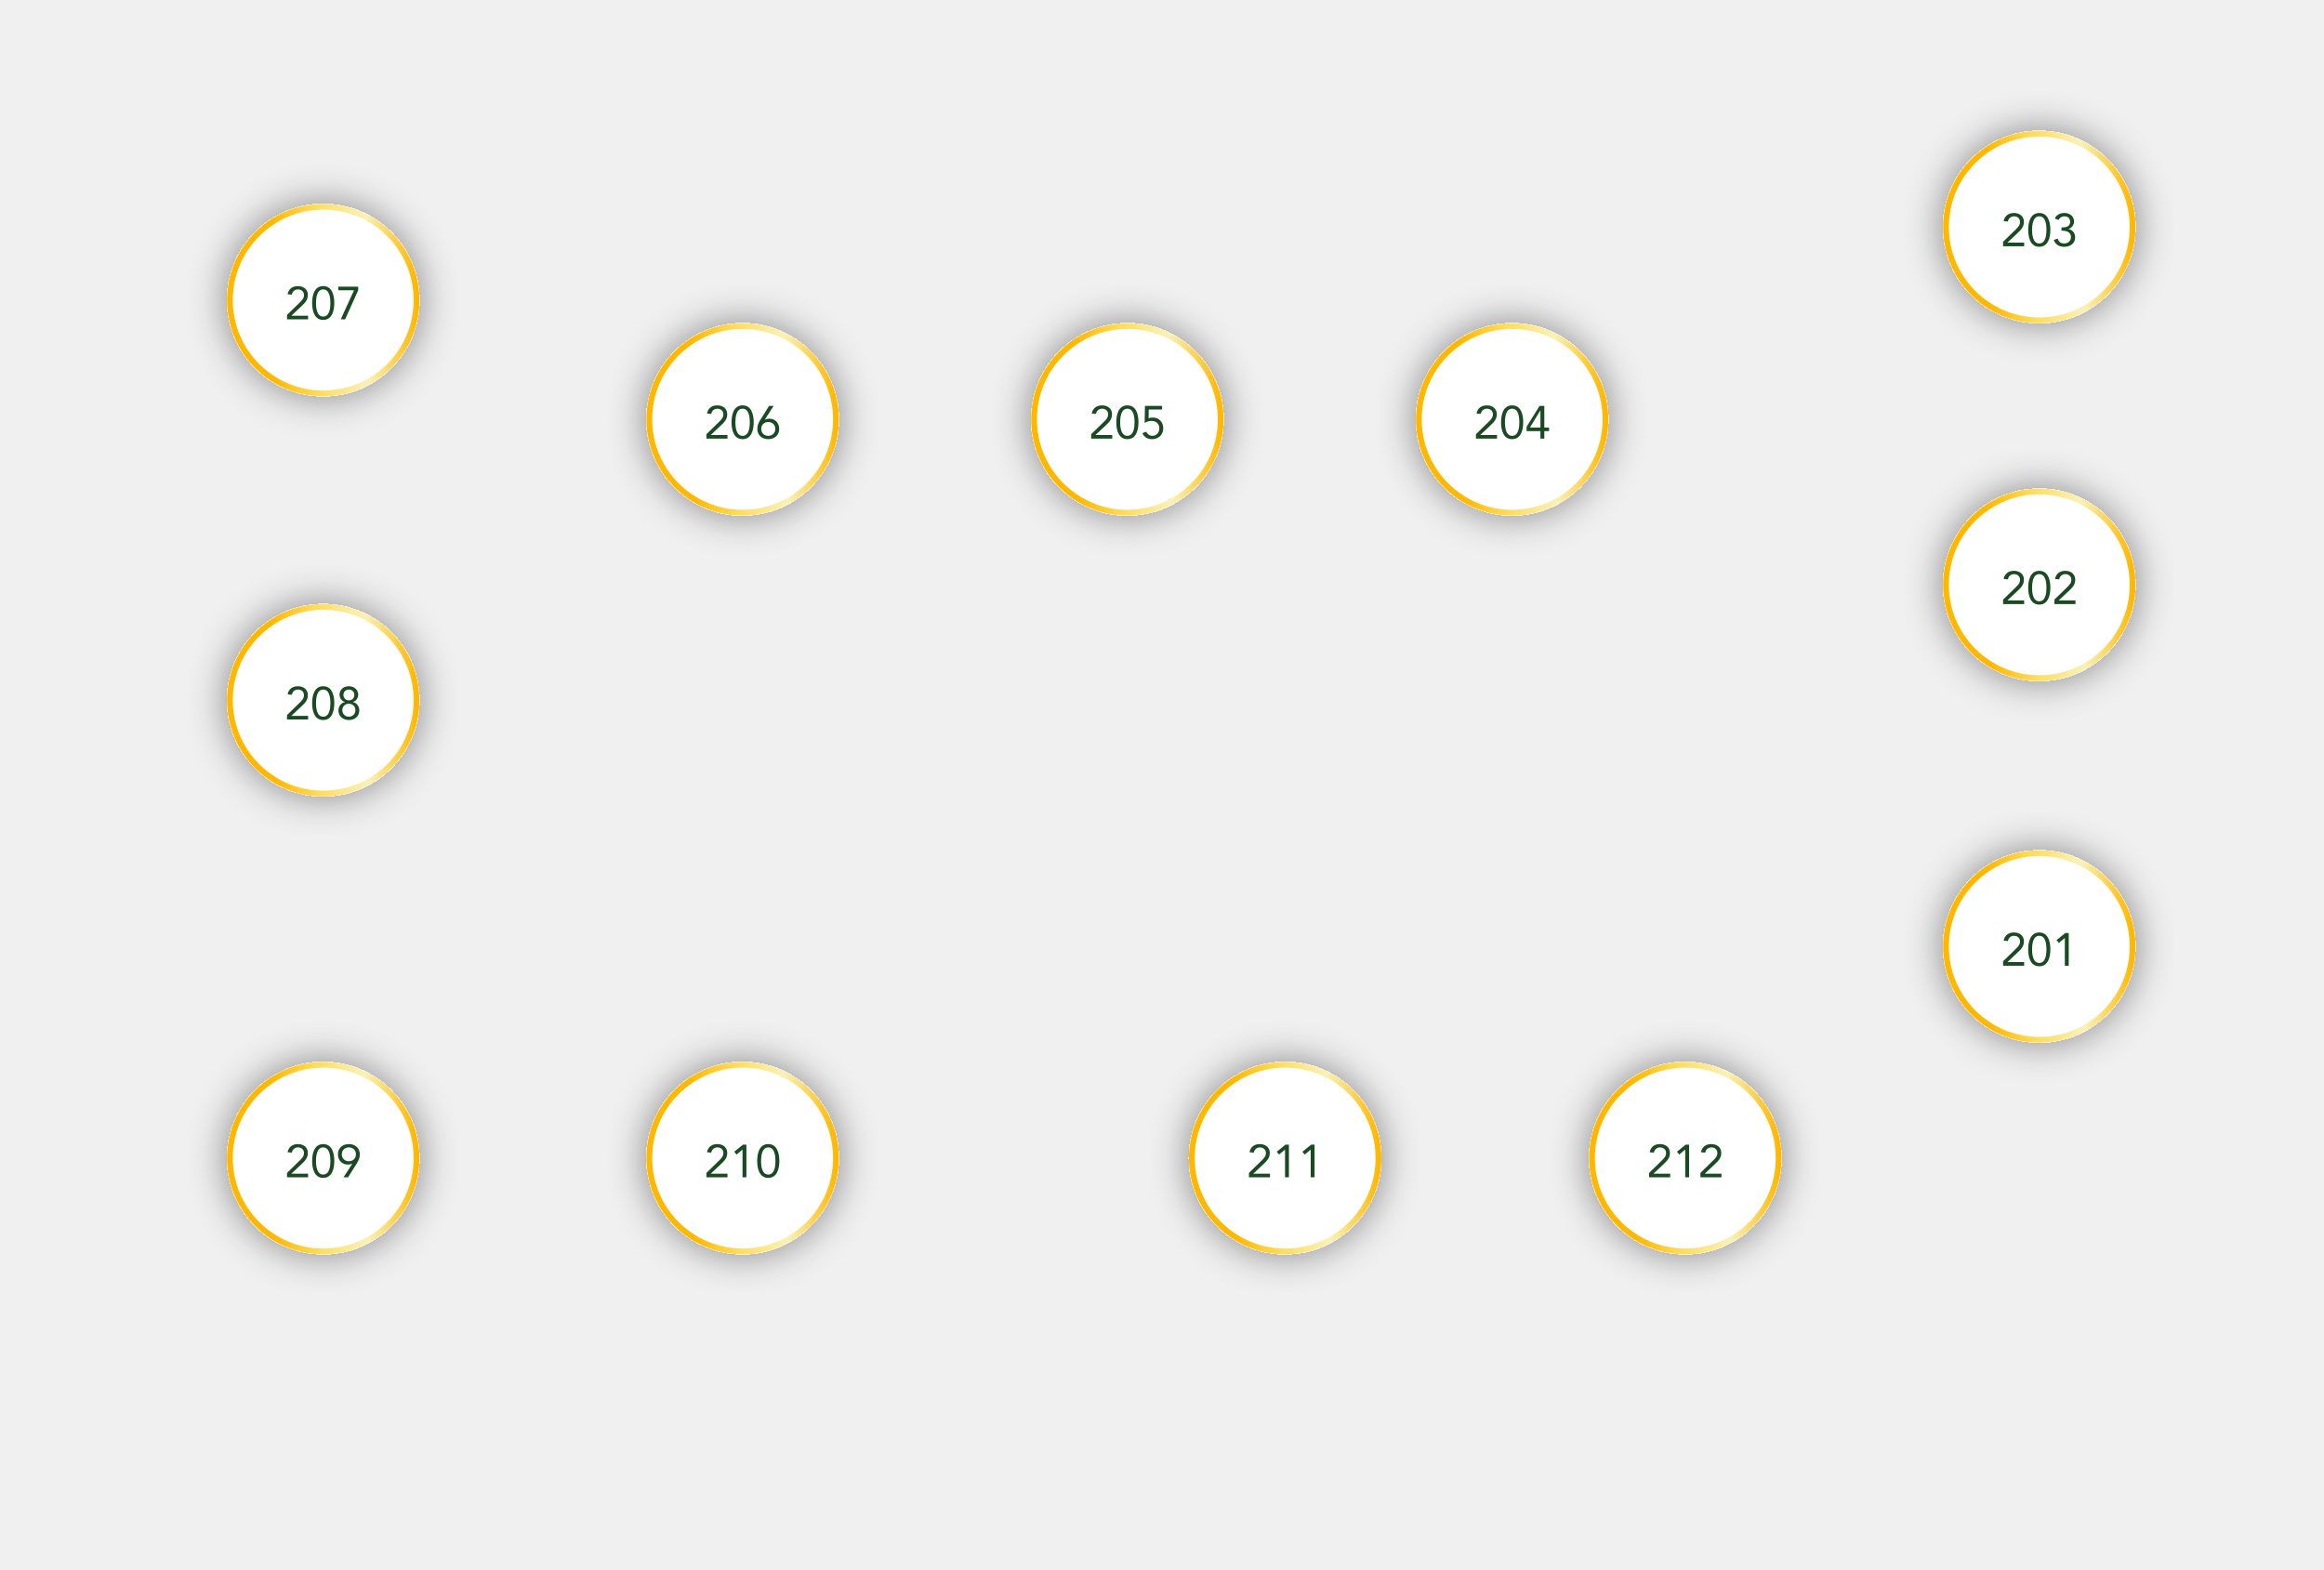
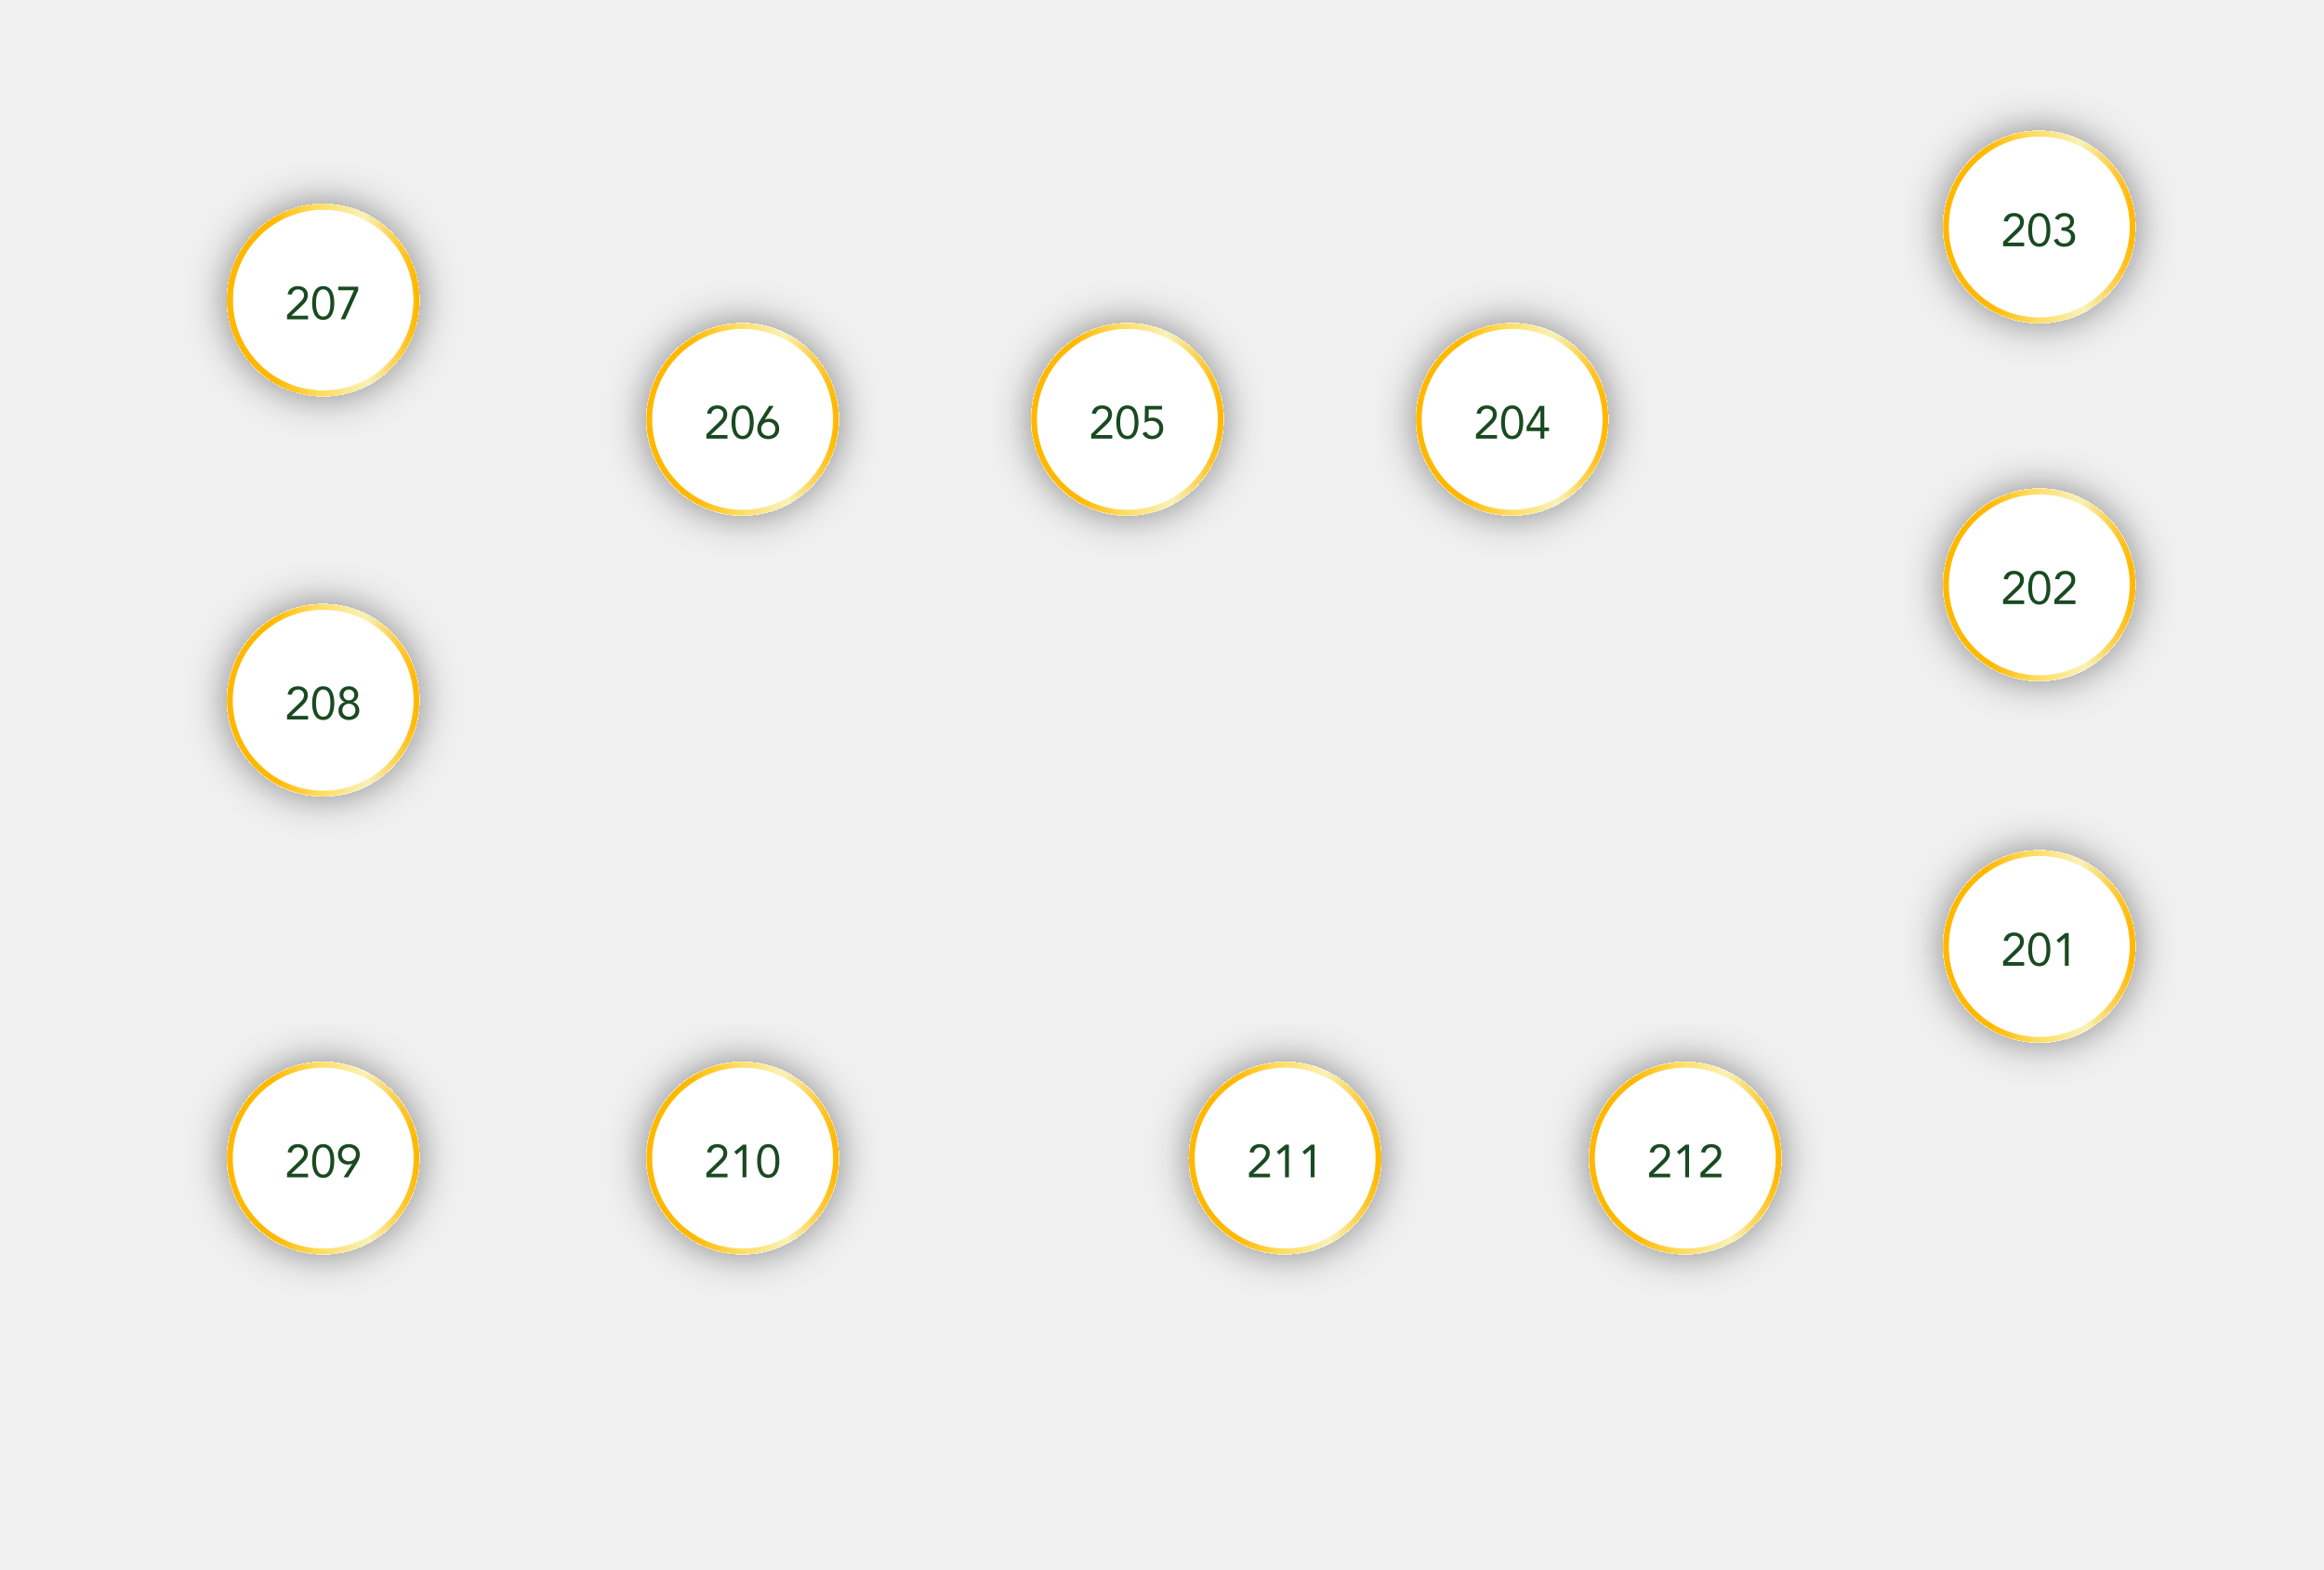
<svg xmlns="http://www.w3.org/2000/svg" width="604" height="408" viewBox="0 0 604 408" fill="none">
  <g clip-path="url(#clip0_381_34)">
    <g filter="url(#filter0_d_381_34)">
      <circle cx="84" cy="78" r="25" fill="white" />
-       <circle cx="84" cy="78" r="24.25" stroke="url(#paint0_linear_381_34)" stroke-width="1.5" />
-     </g>
-     <path d="M74.598 83H80.07V82.064H75.738V82.04L78.354 79.58C79.206 78.776 80.01 78.02 80.01 76.664C80.01 75.152 78.822 74.36 77.418 74.36C76.05 74.36 74.982 75.092 74.754 76.484L75.846 76.58C76.002 75.764 76.602 75.224 77.454 75.224C78.306 75.224 79.002 75.776 79.002 76.664C79.002 77.492 78.606 77.948 77.802 78.728L74.598 81.848V83ZM81.122 78.752C81.122 80.684 81.662 83.144 84.002 83.144C86.342 83.144 86.882 80.684 86.882 78.752C86.882 76.82 86.342 74.36 84.002 74.36C81.662 74.36 81.122 76.82 81.122 78.752ZM82.13 78.752C82.13 77.504 82.322 75.224 84.002 75.224C85.682 75.224 85.874 77.504 85.874 78.752C85.874 80 85.682 82.28 84.002 82.28C82.322 82.28 82.13 80 82.13 78.752ZM93.094 74.504H87.91V75.44H92.014L88.558 83H89.698L93.094 75.44V74.504Z" fill="#194A21" />
+       <circle class="round-green" cx="84" cy="78" r="24.25" stroke="url(#paint0_linear_381_34)" stroke-width="1.5" />
+       <circle class="icon-hover" cx="84" cy="78" r="24.25" stroke="url(#paint0_linear_381_34)" stroke-width="1.5" />
+       <path d="M74.598 83H80.07V82.064H75.738V82.04L78.354 79.58C79.206 78.776 80.01 78.02 80.01 76.664C80.01 75.152 78.822 74.36 77.418 74.36C76.05 74.36 74.982 75.092 74.754 76.484L75.846 76.58C76.002 75.764 76.602 75.224 77.454 75.224C78.306 75.224 79.002 75.776 79.002 76.664C79.002 77.492 78.606 77.948 77.802 78.728L74.598 81.848V83ZM81.122 78.752C81.122 80.684 81.662 83.144 84.002 83.144C86.342 83.144 86.882 80.684 86.882 78.752C86.882 76.82 86.342 74.36 84.002 74.36C81.662 74.36 81.122 76.82 81.122 78.752ZM82.13 78.752C82.13 77.504 82.322 75.224 84.002 75.224C85.682 75.224 85.874 77.504 85.874 78.752C85.874 80 85.682 82.28 84.002 82.28C82.322 82.28 82.13 80 82.13 78.752ZM93.094 74.504H87.91V75.44H92.014L88.558 83H89.698L93.094 75.44V74.504Z" fill="#194A21" />
+     </g>
    <g filter="url(#filter1_d_381_34)">
      <circle cx="84" cy="182" r="25" fill="white" />
      <circle cx="84" cy="182" r="24.25" stroke="url(#paint1_linear_381_34)" stroke-width="1.5" />
    </g>
    <path d="M74.598 187H80.07V186.064H75.738V186.04L78.354 183.58C79.206 182.776 80.01 182.02 80.01 180.664C80.01 179.152 78.822 178.36 77.418 178.36C76.05 178.36 74.982 179.092 74.754 180.484L75.846 180.58C76.002 179.764 76.602 179.224 77.454 179.224C78.306 179.224 79.002 179.776 79.002 180.664C79.002 181.492 78.606 181.948 77.802 182.728L74.598 185.848V187ZM81.122 182.752C81.122 184.684 81.662 187.144 84.002 187.144C86.342 187.144 86.882 184.684 86.882 182.752C86.882 180.82 86.342 178.36 84.002 178.36C81.662 178.36 81.122 180.82 81.122 182.752ZM82.13 182.752C82.13 181.504 82.322 179.224 84.002 179.224C85.682 179.224 85.874 181.504 85.874 182.752C85.874 184 85.682 186.28 84.002 186.28C82.322 186.28 82.13 184 82.13 182.752ZM88.246 180.58C88.246 181.384 88.774 182.224 89.638 182.452V182.476C88.618 182.692 87.958 183.592 87.958 184.66C87.958 186.208 89.158 187.144 90.67 187.144C92.182 187.144 93.382 186.208 93.382 184.66C93.382 183.592 92.722 182.692 91.702 182.476V182.452C92.566 182.224 93.094 181.384 93.094 180.58C93.094 179.248 92.038 178.36 90.67 178.36C89.302 178.36 88.246 179.248 88.246 180.58ZM89.254 180.628C89.254 179.824 89.83 179.224 90.67 179.224C91.51 179.224 92.086 179.824 92.086 180.628C92.086 181.432 91.51 182.032 90.67 182.032C89.83 182.032 89.254 181.432 89.254 180.628ZM88.966 184.588C88.966 183.592 89.722 182.896 90.67 182.896C91.618 182.896 92.374 183.592 92.374 184.588C92.374 185.584 91.618 186.28 90.67 186.28C89.722 186.28 88.966 185.584 88.966 184.588Z" fill="#194A21" />
    <g filter="url(#filter2_d_381_34)">
      <circle cx="84" cy="301" r="25" fill="white" />
      <circle cx="84" cy="301" r="24.25" stroke="url(#paint2_linear_381_34)" stroke-width="1.5" />
    </g>
    <path d="M74.598 306H80.07V305.064H75.738V305.04L78.354 302.58C79.206 301.776 80.01 301.02 80.01 299.664C80.01 298.152 78.822 297.36 77.418 297.36C76.05 297.36 74.982 298.092 74.754 299.484L75.846 299.58C76.002 298.764 76.602 298.224 77.454 298.224C78.306 298.224 79.002 298.776 79.002 299.664C79.002 300.492 78.606 300.948 77.802 301.728L74.598 304.848V306ZM81.122 301.752C81.122 303.684 81.662 306.144 84.002 306.144C86.342 306.144 86.882 303.684 86.882 301.752C86.882 299.82 86.342 297.36 84.002 297.36C81.662 297.36 81.122 299.82 81.122 301.752ZM82.13 301.752C82.13 300.504 82.322 298.224 84.002 298.224C85.682 298.224 85.874 300.504 85.874 301.752C85.874 303 85.682 305.28 84.002 305.28C82.322 305.28 82.13 303 82.13 301.752ZM89.278 306H90.454L92.71 302.412C93.166 301.68 93.514 301.008 93.514 300.024C93.514 298.368 92.278 297.36 90.67 297.36C89.062 297.36 87.826 298.368 87.826 300.024C87.826 301.608 88.918 302.688 90.394 302.688C90.742 302.688 91.222 302.616 91.534 302.436L91.558 302.46L89.278 306ZM90.67 301.824C89.65 301.824 88.834 301.128 88.834 300.024C88.834 298.92 89.65 298.224 90.67 298.224C91.69 298.224 92.506 298.92 92.506 300.024C92.506 301.128 91.69 301.824 90.67 301.824Z" fill="#194A21" />
    <g filter="url(#filter3_d_381_34)">
      <circle cx="193" cy="301" r="25" fill="white" />
      <circle cx="193" cy="301" r="24.25" stroke="url(#paint3_linear_381_34)" stroke-width="1.5" />
    </g>
    <path d="M183.598 306H189.07V305.064H184.738V305.04L187.354 302.58C188.206 301.776 189.01 301.02 189.01 299.664C189.01 298.152 187.822 297.36 186.418 297.36C185.05 297.36 183.982 298.092 183.754 299.484L184.846 299.58C185.002 298.764 185.602 298.224 186.454 298.224C187.306 298.224 188.002 298.776 188.002 299.664C188.002 300.492 187.606 300.948 186.802 301.728L183.598 304.848V306ZM193.986 297.504H193.11L190.83 299.352L191.43 300.084L192.954 298.8H192.978V306H193.986V297.504ZM196.79 301.752C196.79 303.684 197.33 306.144 199.67 306.144C202.01 306.144 202.55 303.684 202.55 301.752C202.55 299.82 202.01 297.36 199.67 297.36C197.33 297.36 196.79 299.82 196.79 301.752ZM197.798 301.752C197.798 300.504 197.99 298.224 199.67 298.224C201.35 298.224 201.542 300.504 201.542 301.752C201.542 303 201.35 305.28 199.67 305.28C197.99 305.28 197.798 303 197.798 301.752Z" fill="#194A21" />
    <g filter="url(#filter4_d_381_34)">
      <circle cx="334" cy="301" r="25" fill="white" />
      <circle cx="334" cy="301" r="24.25" stroke="url(#paint4_linear_381_34)" stroke-width="1.5" />
    </g>
    <path d="M324.598 306H330.07V305.064H325.738V305.04L328.354 302.58C329.206 301.776 330.01 301.02 330.01 299.664C330.01 298.152 328.822 297.36 327.418 297.36C326.05 297.36 324.982 298.092 324.754 299.484L325.846 299.58C326.002 298.764 326.602 298.224 327.454 298.224C328.306 298.224 329.002 298.776 329.002 299.664C329.002 300.492 328.606 300.948 327.802 301.728L324.598 304.848V306ZM334.986 297.504H334.11L331.83 299.352L332.43 300.084L333.954 298.8H333.978V306H334.986V297.504ZM341.654 297.504H340.778L338.498 299.352L339.098 300.084L340.622 298.8H340.646V306H341.654V297.504Z" fill="#194A21" />
    <g filter="url(#filter5_d_381_34)">
      <circle cx="438" cy="301" r="25" fill="white" />
      <circle cx="438" cy="301" r="24.25" stroke="url(#paint5_linear_381_34)" stroke-width="1.5" />
    </g>
    <path d="M428.598 306H434.07V305.064H429.738V305.04L432.354 302.58C433.206 301.776 434.01 301.02 434.01 299.664C434.01 298.152 432.822 297.36 431.418 297.36C430.05 297.36 428.982 298.092 428.754 299.484L429.846 299.58C430.002 298.764 430.602 298.224 431.454 298.224C432.306 298.224 433.002 298.776 433.002 299.664C433.002 300.492 432.606 300.948 431.802 301.728L428.598 304.848V306ZM438.986 297.504H438.11L435.83 299.352L436.43 300.084L437.954 298.8H437.978V306H438.986V297.504ZM441.934 306H447.406V305.064H443.074V305.04L445.69 302.58C446.542 301.776 447.346 301.02 447.346 299.664C447.346 298.152 446.158 297.36 444.754 297.36C443.386 297.36 442.318 298.092 442.09 299.484L443.182 299.58C443.338 298.764 443.938 298.224 444.79 298.224C445.642 298.224 446.338 298.776 446.338 299.664C446.338 300.492 445.942 300.948 445.138 301.728L441.934 304.848V306Z" fill="#194A21" />
    <g filter="url(#filter6_d_381_34)">
      <circle cx="530" cy="246" r="25" fill="white" />
      <circle cx="530" cy="246" r="24.25" stroke="url(#paint6_linear_381_34)" stroke-width="1.5" />
    </g>
    <path d="M520.598 251H526.07V250.064H521.738V250.04L524.354 247.58C525.206 246.776 526.01 246.02 526.01 244.664C526.01 243.152 524.822 242.36 523.418 242.36C522.05 242.36 520.982 243.092 520.754 244.484L521.846 244.58C522.002 243.764 522.602 243.224 523.454 243.224C524.306 243.224 525.002 243.776 525.002 244.664C525.002 245.492 524.606 245.948 523.802 246.728L520.598 249.848V251ZM527.122 246.752C527.122 248.684 527.662 251.144 530.002 251.144C532.342 251.144 532.882 248.684 532.882 246.752C532.882 244.82 532.342 242.36 530.002 242.36C527.662 242.36 527.122 244.82 527.122 246.752ZM528.13 246.752C528.13 245.504 528.322 243.224 530.002 243.224C531.682 243.224 531.874 245.504 531.874 246.752C531.874 248 531.682 250.28 530.002 250.28C528.322 250.28 528.13 248 528.13 246.752ZM537.654 242.504H536.778L534.498 244.352L535.098 245.084L536.622 243.8H536.646V251H537.654V242.504Z" fill="#194A21" />
    <g filter="url(#filter7_d_381_34)">
      <circle cx="530" cy="152" r="25" fill="white" />
      <circle cx="530" cy="152" r="24.25" stroke="url(#paint7_linear_381_34)" stroke-width="1.5" />
    </g>
    <path d="M520.598 157H526.07V156.064H521.738V156.04L524.354 153.58C525.206 152.776 526.01 152.02 526.01 150.664C526.01 149.152 524.822 148.36 523.418 148.36C522.05 148.36 520.982 149.092 520.754 150.484L521.846 150.58C522.002 149.764 522.602 149.224 523.454 149.224C524.306 149.224 525.002 149.776 525.002 150.664C525.002 151.492 524.606 151.948 523.802 152.728L520.598 155.848V157ZM527.122 152.752C527.122 154.684 527.662 157.144 530.002 157.144C532.342 157.144 532.882 154.684 532.882 152.752C532.882 150.82 532.342 148.36 530.002 148.36C527.662 148.36 527.122 150.82 527.122 152.752ZM528.13 152.752C528.13 151.504 528.322 149.224 530.002 149.224C531.682 149.224 531.874 151.504 531.874 152.752C531.874 154 531.682 156.28 530.002 156.28C528.322 156.28 528.13 154 528.13 152.752ZM533.934 157H539.406V156.064H535.074V156.04L537.69 153.58C538.542 152.776 539.346 152.02 539.346 150.664C539.346 149.152 538.158 148.36 536.754 148.36C535.386 148.36 534.318 149.092 534.09 150.484L535.182 150.58C535.338 149.764 535.938 149.224 536.79 149.224C537.642 149.224 538.338 149.776 538.338 150.664C538.338 151.492 537.942 151.948 537.138 152.728L533.934 155.848V157Z" fill="#194A21" />
    <g filter="url(#filter8_d_381_34)">
      <circle cx="530" cy="59" r="25" fill="white" />
      <circle cx="530" cy="59" r="24.25" stroke="url(#paint8_linear_381_34)" stroke-width="1.5" />
    </g>
    <path d="M520.598 64H526.07V63.064H521.738V63.04L524.354 60.58C525.206 59.776 526.01 59.02 526.01 57.664C526.01 56.152 524.822 55.36 523.418 55.36C522.05 55.36 520.982 56.092 520.754 57.484L521.846 57.58C522.002 56.764 522.602 56.224 523.454 56.224C524.306 56.224 525.002 56.776 525.002 57.664C525.002 58.492 524.606 58.948 523.802 59.728L520.598 62.848V64ZM527.122 59.752C527.122 61.684 527.662 64.144 530.002 64.144C532.342 64.144 532.882 61.684 532.882 59.752C532.882 57.82 532.342 55.36 530.002 55.36C527.662 55.36 527.122 57.82 527.122 59.752ZM528.13 59.752C528.13 58.504 528.322 56.224 530.002 56.224C531.682 56.224 531.874 58.504 531.874 59.752C531.874 61 531.682 63.28 530.002 63.28C528.322 63.28 528.13 61 528.13 59.752ZM535.782 59.968H536.094C537.138 59.968 538.242 60.364 538.242 61.612C538.242 62.596 537.474 63.28 536.514 63.28C535.578 63.28 535.086 62.932 534.798 62.02L533.778 62.356C534.21 63.616 535.23 64.144 536.514 64.144C538.026 64.144 539.322 63.304 539.322 61.684C539.322 60.616 538.662 59.728 537.582 59.548V59.524C538.434 59.26 539.034 58.468 539.034 57.58C539.034 56.116 537.858 55.36 536.502 55.36C535.422 55.36 534.45 55.84 534.042 56.8L535.014 57.172C535.314 56.548 535.866 56.224 536.574 56.224C537.426 56.224 538.026 56.764 538.026 57.628C538.026 58.912 536.934 59.104 536.094 59.104H535.782V59.968Z" fill="#194A21" />
    <g filter="url(#filter9_d_381_34)">
      <circle cx="393" cy="109" r="25" fill="white" />
      <circle cx="393" cy="109" r="24.25" stroke="url(#paint9_linear_381_34)" stroke-width="1.5" />
    </g>
    <path d="M383.598 114H389.07V113.064H384.738V113.04L387.354 110.58C388.206 109.776 389.01 109.02 389.01 107.664C389.01 106.152 387.822 105.36 386.418 105.36C385.05 105.36 383.982 106.092 383.754 107.484L384.846 107.58C385.002 106.764 385.602 106.224 386.454 106.224C387.306 106.224 388.002 106.776 388.002 107.664C388.002 108.492 387.606 108.948 386.802 109.728L383.598 112.848V114ZM390.122 109.752C390.122 111.684 390.662 114.144 393.002 114.144C395.342 114.144 395.882 111.684 395.882 109.752C395.882 107.82 395.342 105.36 393.002 105.36C390.662 105.36 390.122 107.82 390.122 109.752ZM391.13 109.752C391.13 108.504 391.322 106.224 393.002 106.224C394.682 106.224 394.874 108.504 394.874 109.752C394.874 111 394.682 113.28 393.002 113.28C391.322 113.28 391.13 111 391.13 109.752ZM401.362 105.504H400.126L396.754 110.94V112.056H400.354V114H401.362V112.056H402.586V111.12H401.362V105.504ZM400.354 111.12H397.618L400.33 106.68H400.354V111.12Z" fill="#194A21" />
    <g filter="url(#filter10_d_381_34)">
      <circle cx="293" cy="109" r="25" fill="white" />
      <circle cx="293" cy="109" r="24.25" stroke="url(#paint10_linear_381_34)" stroke-width="1.5" />
    </g>
    <path d="M283.598 114H289.07V113.064H284.738V113.04L287.354 110.58C288.206 109.776 289.01 109.02 289.01 107.664C289.01 106.152 287.822 105.36 286.418 105.36C285.05 105.36 283.982 106.092 283.754 107.484L284.846 107.58C285.002 106.764 285.602 106.224 286.454 106.224C287.306 106.224 288.002 106.776 288.002 107.664C288.002 108.492 287.606 108.948 286.802 109.728L283.598 112.848V114ZM290.122 109.752C290.122 111.684 290.662 114.144 293.002 114.144C295.342 114.144 295.882 111.684 295.882 109.752C295.882 107.82 295.342 105.36 293.002 105.36C290.662 105.36 290.122 107.82 290.122 109.752ZM291.13 109.752C291.13 108.504 291.322 106.224 293.002 106.224C294.682 106.224 294.874 108.504 294.874 109.752C294.874 111 294.682 113.28 293.002 113.28C291.322 113.28 291.13 111 291.13 109.752ZM302.022 105.504H297.57L297.486 109.92C297.99 109.62 298.638 109.392 299.214 109.392C300.402 109.392 301.314 110.076 301.314 111.324C301.314 112.5 300.51 113.28 299.49 113.28C298.77 113.28 298.194 112.848 297.906 112.212L296.898 112.596C297.354 113.532 298.122 114.144 299.406 114.144C301.062 114.144 302.322 113.016 302.322 111.324C302.322 109.728 301.242 108.528 299.61 108.528C299.262 108.528 298.842 108.576 298.518 108.732L298.554 106.44H302.022V105.504Z" fill="#194A21" />
    <g filter="url(#filter11_d_381_34)">
      <circle cx="193" cy="109" r="25" fill="white" />
      <circle cx="193" cy="109" r="24.25" stroke="url(#paint11_linear_381_34)" stroke-width="1.5" />
    </g>
    <path d="M183.598 114H189.07V113.064H184.738V113.04L187.354 110.58C188.206 109.776 189.01 109.02 189.01 107.664C189.01 106.152 187.822 105.36 186.418 105.36C185.05 105.36 183.982 106.092 183.754 107.484L184.846 107.58C185.002 106.764 185.602 106.224 186.454 106.224C187.306 106.224 188.002 106.776 188.002 107.664C188.002 108.492 187.606 108.948 186.802 109.728L183.598 112.848V114ZM190.122 109.752C190.122 111.684 190.662 114.144 193.002 114.144C195.342 114.144 195.882 111.684 195.882 109.752C195.882 107.82 195.342 105.36 193.002 105.36C190.662 105.36 190.122 107.82 190.122 109.752ZM191.13 109.752C191.13 108.504 191.322 106.224 193.002 106.224C194.682 106.224 194.874 108.504 194.874 109.752C194.874 111 194.682 113.28 193.002 113.28C191.322 113.28 191.13 111 191.13 109.752ZM201.062 105.504H199.886L197.63 109.092C197.174 109.824 196.826 110.496 196.826 111.48C196.826 113.136 198.062 114.144 199.67 114.144C201.278 114.144 202.514 113.136 202.514 111.48C202.514 109.896 201.422 108.816 199.946 108.816C199.598 108.816 199.118 108.888 198.806 109.068L198.782 109.044L201.062 105.504ZM199.67 109.68C200.69 109.68 201.506 110.376 201.506 111.48C201.506 112.584 200.69 113.28 199.67 113.28C198.65 113.28 197.834 112.584 197.834 111.48C197.834 110.376 198.65 109.68 199.67 109.68Z" fill="#194A21" />
  </g>
  <defs>
    <filter id="filter0_d_381_34" x="49" y="43" width="70" height="70" filterUnits="userSpaceOnUse" color-interpolation-filters="sRGB">
      <feFlood flood-opacity="0" result="BackgroundImageFix" />
      <feColorMatrix in="SourceAlpha" type="matrix" values="0 0 0 0 0 0 0 0 0 0 0 0 0 0 0 0 0 0 127 0" result="hardAlpha" />
      <feOffset />
      <feGaussianBlur stdDeviation="5" />
      <feComposite in2="hardAlpha" operator="out" />
      <feColorMatrix type="matrix" values="0 0 0 0 0 0 0 0 0 0 0 0 0 0 0 0 0 0 0.45 0" />
      <feBlend mode="normal" in2="BackgroundImageFix" result="effect1_dropShadow_381_34" />
      <feBlend mode="normal" in="SourceGraphic" in2="effect1_dropShadow_381_34" result="shape" />
    </filter>
    <filter id="filter1_d_381_34" x="49" y="147" width="70" height="70" filterUnits="userSpaceOnUse" color-interpolation-filters="sRGB">
      <feFlood flood-opacity="0" result="BackgroundImageFix" />
      <feColorMatrix in="SourceAlpha" type="matrix" values="0 0 0 0 0 0 0 0 0 0 0 0 0 0 0 0 0 0 127 0" result="hardAlpha" />
      <feOffset />
      <feGaussianBlur stdDeviation="5" />
      <feComposite in2="hardAlpha" operator="out" />
      <feColorMatrix type="matrix" values="0 0 0 0 0 0 0 0 0 0 0 0 0 0 0 0 0 0 0.45 0" />
      <feBlend mode="normal" in2="BackgroundImageFix" result="effect1_dropShadow_381_34" />
      <feBlend mode="normal" in="SourceGraphic" in2="effect1_dropShadow_381_34" result="shape" />
    </filter>
    <filter id="filter2_d_381_34" x="49" y="266" width="70" height="70" filterUnits="userSpaceOnUse" color-interpolation-filters="sRGB">
      <feFlood flood-opacity="0" result="BackgroundImageFix" />
      <feColorMatrix in="SourceAlpha" type="matrix" values="0 0 0 0 0 0 0 0 0 0 0 0 0 0 0 0 0 0 127 0" result="hardAlpha" />
      <feOffset />
      <feGaussianBlur stdDeviation="5" />
      <feComposite in2="hardAlpha" operator="out" />
      <feColorMatrix type="matrix" values="0 0 0 0 0 0 0 0 0 0 0 0 0 0 0 0 0 0 0.45 0" />
      <feBlend mode="normal" in2="BackgroundImageFix" result="effect1_dropShadow_381_34" />
      <feBlend mode="normal" in="SourceGraphic" in2="effect1_dropShadow_381_34" result="shape" />
    </filter>
    <filter id="filter3_d_381_34" x="158" y="266" width="70" height="70" filterUnits="userSpaceOnUse" color-interpolation-filters="sRGB">
      <feFlood flood-opacity="0" result="BackgroundImageFix" />
      <feColorMatrix in="SourceAlpha" type="matrix" values="0 0 0 0 0 0 0 0 0 0 0 0 0 0 0 0 0 0 127 0" result="hardAlpha" />
      <feOffset />
      <feGaussianBlur stdDeviation="5" />
      <feComposite in2="hardAlpha" operator="out" />
      <feColorMatrix type="matrix" values="0 0 0 0 0 0 0 0 0 0 0 0 0 0 0 0 0 0 0.45 0" />
      <feBlend mode="normal" in2="BackgroundImageFix" result="effect1_dropShadow_381_34" />
      <feBlend mode="normal" in="SourceGraphic" in2="effect1_dropShadow_381_34" result="shape" />
    </filter>
    <filter id="filter4_d_381_34" x="299" y="266" width="70" height="70" filterUnits="userSpaceOnUse" color-interpolation-filters="sRGB">
      <feFlood flood-opacity="0" result="BackgroundImageFix" />
      <feColorMatrix in="SourceAlpha" type="matrix" values="0 0 0 0 0 0 0 0 0 0 0 0 0 0 0 0 0 0 127 0" result="hardAlpha" />
      <feOffset />
      <feGaussianBlur stdDeviation="5" />
      <feComposite in2="hardAlpha" operator="out" />
      <feColorMatrix type="matrix" values="0 0 0 0 0 0 0 0 0 0 0 0 0 0 0 0 0 0 0.45 0" />
      <feBlend mode="normal" in2="BackgroundImageFix" result="effect1_dropShadow_381_34" />
      <feBlend mode="normal" in="SourceGraphic" in2="effect1_dropShadow_381_34" result="shape" />
    </filter>
    <filter id="filter5_d_381_34" x="403" y="266" width="70" height="70" filterUnits="userSpaceOnUse" color-interpolation-filters="sRGB">
      <feFlood flood-opacity="0" result="BackgroundImageFix" />
      <feColorMatrix in="SourceAlpha" type="matrix" values="0 0 0 0 0 0 0 0 0 0 0 0 0 0 0 0 0 0 127 0" result="hardAlpha" />
      <feOffset />
      <feGaussianBlur stdDeviation="5" />
      <feComposite in2="hardAlpha" operator="out" />
      <feColorMatrix type="matrix" values="0 0 0 0 0 0 0 0 0 0 0 0 0 0 0 0 0 0 0.45 0" />
      <feBlend mode="normal" in2="BackgroundImageFix" result="effect1_dropShadow_381_34" />
      <feBlend mode="normal" in="SourceGraphic" in2="effect1_dropShadow_381_34" result="shape" />
    </filter>
    <filter id="filter6_d_381_34" x="495" y="211" width="70" height="70" filterUnits="userSpaceOnUse" color-interpolation-filters="sRGB">
      <feFlood flood-opacity="0" result="BackgroundImageFix" />
      <feColorMatrix in="SourceAlpha" type="matrix" values="0 0 0 0 0 0 0 0 0 0 0 0 0 0 0 0 0 0 127 0" result="hardAlpha" />
      <feOffset />
      <feGaussianBlur stdDeviation="5" />
      <feComposite in2="hardAlpha" operator="out" />
      <feColorMatrix type="matrix" values="0 0 0 0 0 0 0 0 0 0 0 0 0 0 0 0 0 0 0.45 0" />
      <feBlend mode="normal" in2="BackgroundImageFix" result="effect1_dropShadow_381_34" />
      <feBlend mode="normal" in="SourceGraphic" in2="effect1_dropShadow_381_34" result="shape" />
    </filter>
    <filter id="filter7_d_381_34" x="495" y="117" width="70" height="70" filterUnits="userSpaceOnUse" color-interpolation-filters="sRGB">
      <feFlood flood-opacity="0" result="BackgroundImageFix" />
      <feColorMatrix in="SourceAlpha" type="matrix" values="0 0 0 0 0 0 0 0 0 0 0 0 0 0 0 0 0 0 127 0" result="hardAlpha" />
      <feOffset />
      <feGaussianBlur stdDeviation="5" />
      <feComposite in2="hardAlpha" operator="out" />
      <feColorMatrix type="matrix" values="0 0 0 0 0 0 0 0 0 0 0 0 0 0 0 0 0 0 0.45 0" />
      <feBlend mode="normal" in2="BackgroundImageFix" result="effect1_dropShadow_381_34" />
      <feBlend mode="normal" in="SourceGraphic" in2="effect1_dropShadow_381_34" result="shape" />
    </filter>
    <filter id="filter8_d_381_34" x="495" y="24" width="70" height="70" filterUnits="userSpaceOnUse" color-interpolation-filters="sRGB">
      <feFlood flood-opacity="0" result="BackgroundImageFix" />
      <feColorMatrix in="SourceAlpha" type="matrix" values="0 0 0 0 0 0 0 0 0 0 0 0 0 0 0 0 0 0 127 0" result="hardAlpha" />
      <feOffset />
      <feGaussianBlur stdDeviation="5" />
      <feComposite in2="hardAlpha" operator="out" />
      <feColorMatrix type="matrix" values="0 0 0 0 0 0 0 0 0 0 0 0 0 0 0 0 0 0 0.45 0" />
      <feBlend mode="normal" in2="BackgroundImageFix" result="effect1_dropShadow_381_34" />
      <feBlend mode="normal" in="SourceGraphic" in2="effect1_dropShadow_381_34" result="shape" />
    </filter>
    <filter id="filter9_d_381_34" x="358" y="74" width="70" height="70" filterUnits="userSpaceOnUse" color-interpolation-filters="sRGB">
      <feFlood flood-opacity="0" result="BackgroundImageFix" />
      <feColorMatrix in="SourceAlpha" type="matrix" values="0 0 0 0 0 0 0 0 0 0 0 0 0 0 0 0 0 0 127 0" result="hardAlpha" />
      <feOffset />
      <feGaussianBlur stdDeviation="5" />
      <feComposite in2="hardAlpha" operator="out" />
      <feColorMatrix type="matrix" values="0 0 0 0 0 0 0 0 0 0 0 0 0 0 0 0 0 0 0.45 0" />
      <feBlend mode="normal" in2="BackgroundImageFix" result="effect1_dropShadow_381_34" />
      <feBlend mode="normal" in="SourceGraphic" in2="effect1_dropShadow_381_34" result="shape" />
    </filter>
    <filter id="filter10_d_381_34" x="258" y="74" width="70" height="70" filterUnits="userSpaceOnUse" color-interpolation-filters="sRGB">
      <feFlood flood-opacity="0" result="BackgroundImageFix" />
      <feColorMatrix in="SourceAlpha" type="matrix" values="0 0 0 0 0 0 0 0 0 0 0 0 0 0 0 0 0 0 127 0" result="hardAlpha" />
      <feOffset />
      <feGaussianBlur stdDeviation="5" />
      <feComposite in2="hardAlpha" operator="out" />
      <feColorMatrix type="matrix" values="0 0 0 0 0 0 0 0 0 0 0 0 0 0 0 0 0 0 0.45 0" />
      <feBlend mode="normal" in2="BackgroundImageFix" result="effect1_dropShadow_381_34" />
      <feBlend mode="normal" in="SourceGraphic" in2="effect1_dropShadow_381_34" result="shape" />
    </filter>
    <filter id="filter11_d_381_34" x="158" y="74" width="70" height="70" filterUnits="userSpaceOnUse" color-interpolation-filters="sRGB">
      <feFlood flood-opacity="0" result="BackgroundImageFix" />
      <feColorMatrix in="SourceAlpha" type="matrix" values="0 0 0 0 0 0 0 0 0 0 0 0 0 0 0 0 0 0 127 0" result="hardAlpha" />
      <feOffset />
      <feGaussianBlur stdDeviation="5" />
      <feComposite in2="hardAlpha" operator="out" />
      <feColorMatrix type="matrix" values="0 0 0 0 0 0 0 0 0 0 0 0 0 0 0 0 0 0 0.45 0" />
      <feBlend mode="normal" in2="BackgroundImageFix" result="effect1_dropShadow_381_34" />
      <feBlend mode="normal" in="SourceGraphic" in2="effect1_dropShadow_381_34" result="shape" />
    </filter>
    <linearGradient id="paint0_linear_381_34" x1="109" y1="84.44" x2="70.956" y2="85.341" gradientUnits="userSpaceOnUse">
      <stop offset="0.016" stop-color="#FFB800" />
      <stop offset="0.358" stop-color="#F9F2B7" />
      <stop offset="0.698" stop-color="#FFDB5B" />
      <stop offset="1" stop-color="#FFB800" />
    </linearGradient>
    <linearGradient id="paint1_linear_381_34" x1="109" y1="188.44" x2="70.956" y2="189.341" gradientUnits="userSpaceOnUse">
      <stop offset="0.016" stop-color="#FFB800" />
      <stop offset="0.358" stop-color="#F9F2B7" />
      <stop offset="0.698" stop-color="#FFDB5B" />
      <stop offset="1" stop-color="#FFB800" />
    </linearGradient>
    <linearGradient id="paint2_linear_381_34" x1="109" y1="307.44" x2="70.956" y2="308.341" gradientUnits="userSpaceOnUse">
      <stop offset="0.016" stop-color="#FFB800" />
      <stop offset="0.358" stop-color="#F9F2B7" />
      <stop offset="0.698" stop-color="#FFDB5B" />
      <stop offset="1" stop-color="#FFB800" />
    </linearGradient>
    <linearGradient id="paint3_linear_381_34" x1="218" y1="307.44" x2="179.956" y2="308.341" gradientUnits="userSpaceOnUse">
      <stop offset="0.016" stop-color="#FFB800" />
      <stop offset="0.358" stop-color="#F9F2B7" />
      <stop offset="0.698" stop-color="#FFDB5B" />
      <stop offset="1" stop-color="#FFB800" />
    </linearGradient>
    <linearGradient id="paint4_linear_381_34" x1="359" y1="307.44" x2="320.956" y2="308.341" gradientUnits="userSpaceOnUse">
      <stop offset="0.016" stop-color="#FFB800" />
      <stop offset="0.358" stop-color="#F9F2B7" />
      <stop offset="0.698" stop-color="#FFDB5B" />
      <stop offset="1" stop-color="#FFB800" />
    </linearGradient>
    <linearGradient id="paint5_linear_381_34" x1="463" y1="307.44" x2="424.956" y2="308.341" gradientUnits="userSpaceOnUse">
      <stop offset="0.016" stop-color="#FFB800" />
      <stop offset="0.358" stop-color="#F9F2B7" />
      <stop offset="0.698" stop-color="#FFDB5B" />
      <stop offset="1" stop-color="#FFB800" />
    </linearGradient>
    <linearGradient id="paint6_linear_381_34" x1="555" y1="252.44" x2="516.956" y2="253.341" gradientUnits="userSpaceOnUse">
      <stop offset="0.016" stop-color="#FFB800" />
      <stop offset="0.358" stop-color="#F9F2B7" />
      <stop offset="0.698" stop-color="#FFDB5B" />
      <stop offset="1" stop-color="#FFB800" />
    </linearGradient>
    <linearGradient id="paint7_linear_381_34" x1="555" y1="158.44" x2="516.956" y2="159.341" gradientUnits="userSpaceOnUse">
      <stop offset="0.016" stop-color="#FFB800" />
      <stop offset="0.358" stop-color="#F9F2B7" />
      <stop offset="0.698" stop-color="#FFDB5B" />
      <stop offset="1" stop-color="#FFB800" />
    </linearGradient>
    <linearGradient id="paint8_linear_381_34" x1="555" y1="65.44" x2="516.956" y2="66.341" gradientUnits="userSpaceOnUse">
      <stop offset="0.016" stop-color="#FFB800" />
      <stop offset="0.358" stop-color="#F9F2B7" />
      <stop offset="0.698" stop-color="#FFDB5B" />
      <stop offset="1" stop-color="#FFB800" />
    </linearGradient>
    <linearGradient id="paint9_linear_381_34" x1="418" y1="115.44" x2="379.956" y2="116.341" gradientUnits="userSpaceOnUse">
      <stop offset="0.016" stop-color="#FFB800" />
      <stop offset="0.358" stop-color="#F9F2B7" />
      <stop offset="0.698" stop-color="#FFDB5B" />
      <stop offset="1" stop-color="#FFB800" />
    </linearGradient>
    <linearGradient id="paint10_linear_381_34" x1="318" y1="115.44" x2="279.956" y2="116.341" gradientUnits="userSpaceOnUse">
      <stop offset="0.016" stop-color="#FFB800" />
      <stop offset="0.358" stop-color="#F9F2B7" />
      <stop offset="0.698" stop-color="#FFDB5B" />
      <stop offset="1" stop-color="#FFB800" />
    </linearGradient>
    <linearGradient id="paint11_linear_381_34" x1="218" y1="115.44" x2="179.956" y2="116.341" gradientUnits="userSpaceOnUse">
      <stop offset="0.016" stop-color="#FFB800" />
      <stop offset="0.358" stop-color="#F9F2B7" />
      <stop offset="0.698" stop-color="#FFDB5B" />
      <stop offset="1" stop-color="#FFB800" />
    </linearGradient>
    <clipPath id="clip0_381_34">
      <rect width="408" height="604" fill="white" transform="translate(0 408) rotate(-90)" />
    </clipPath>
  </defs>
</svg>
